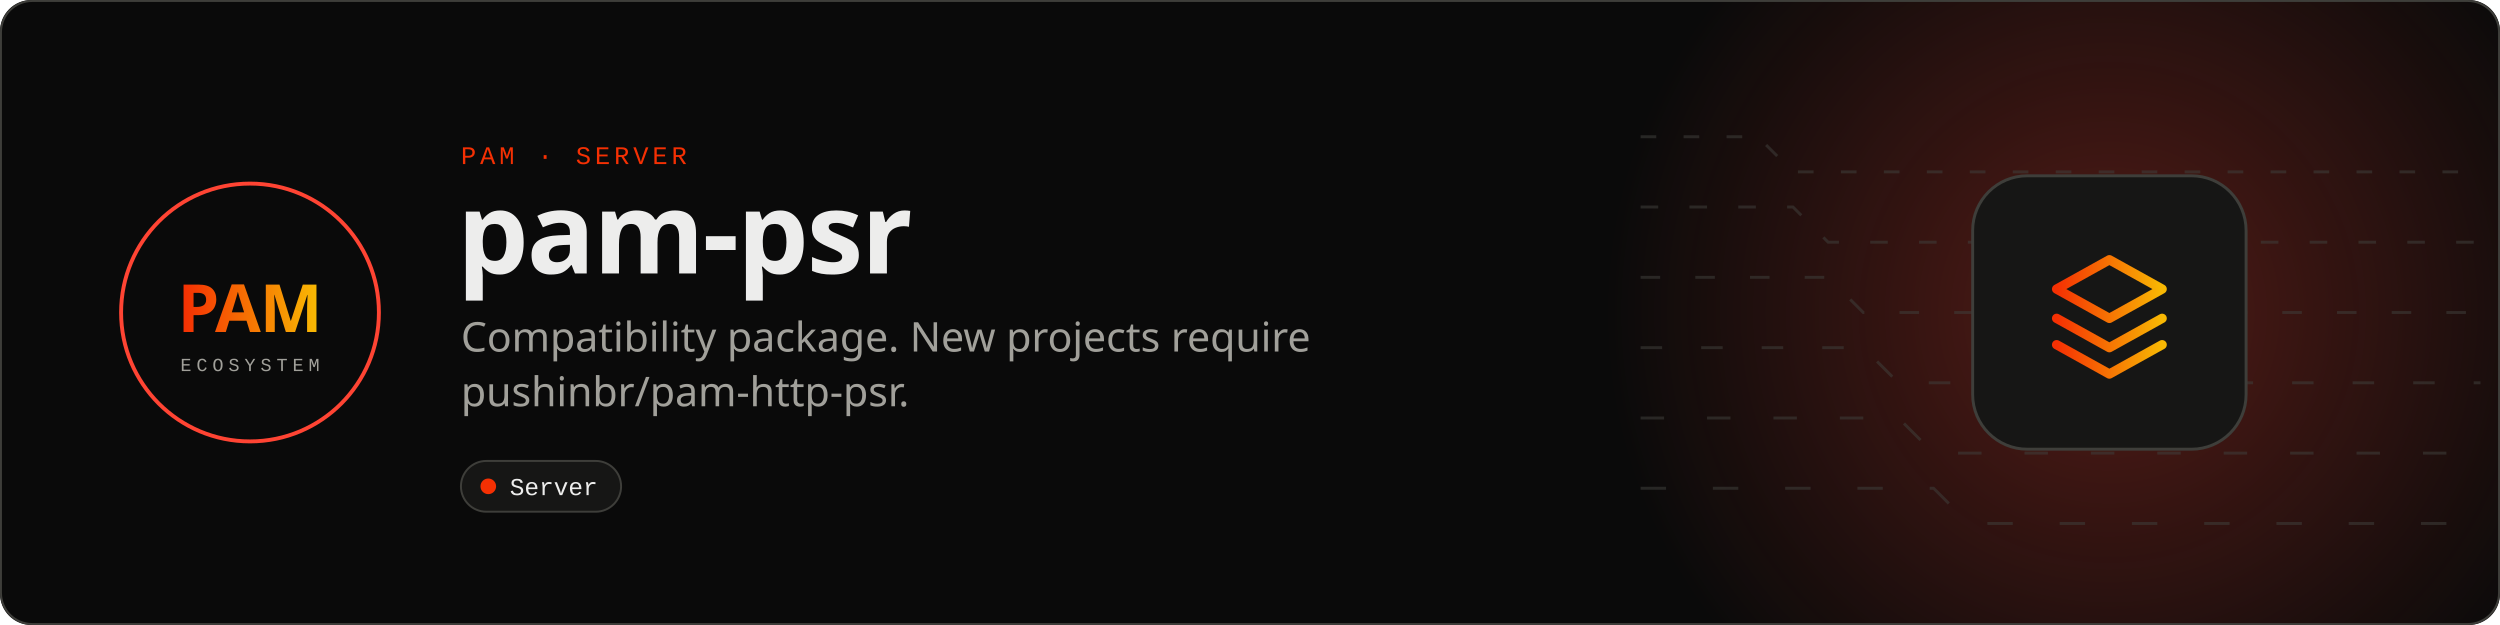
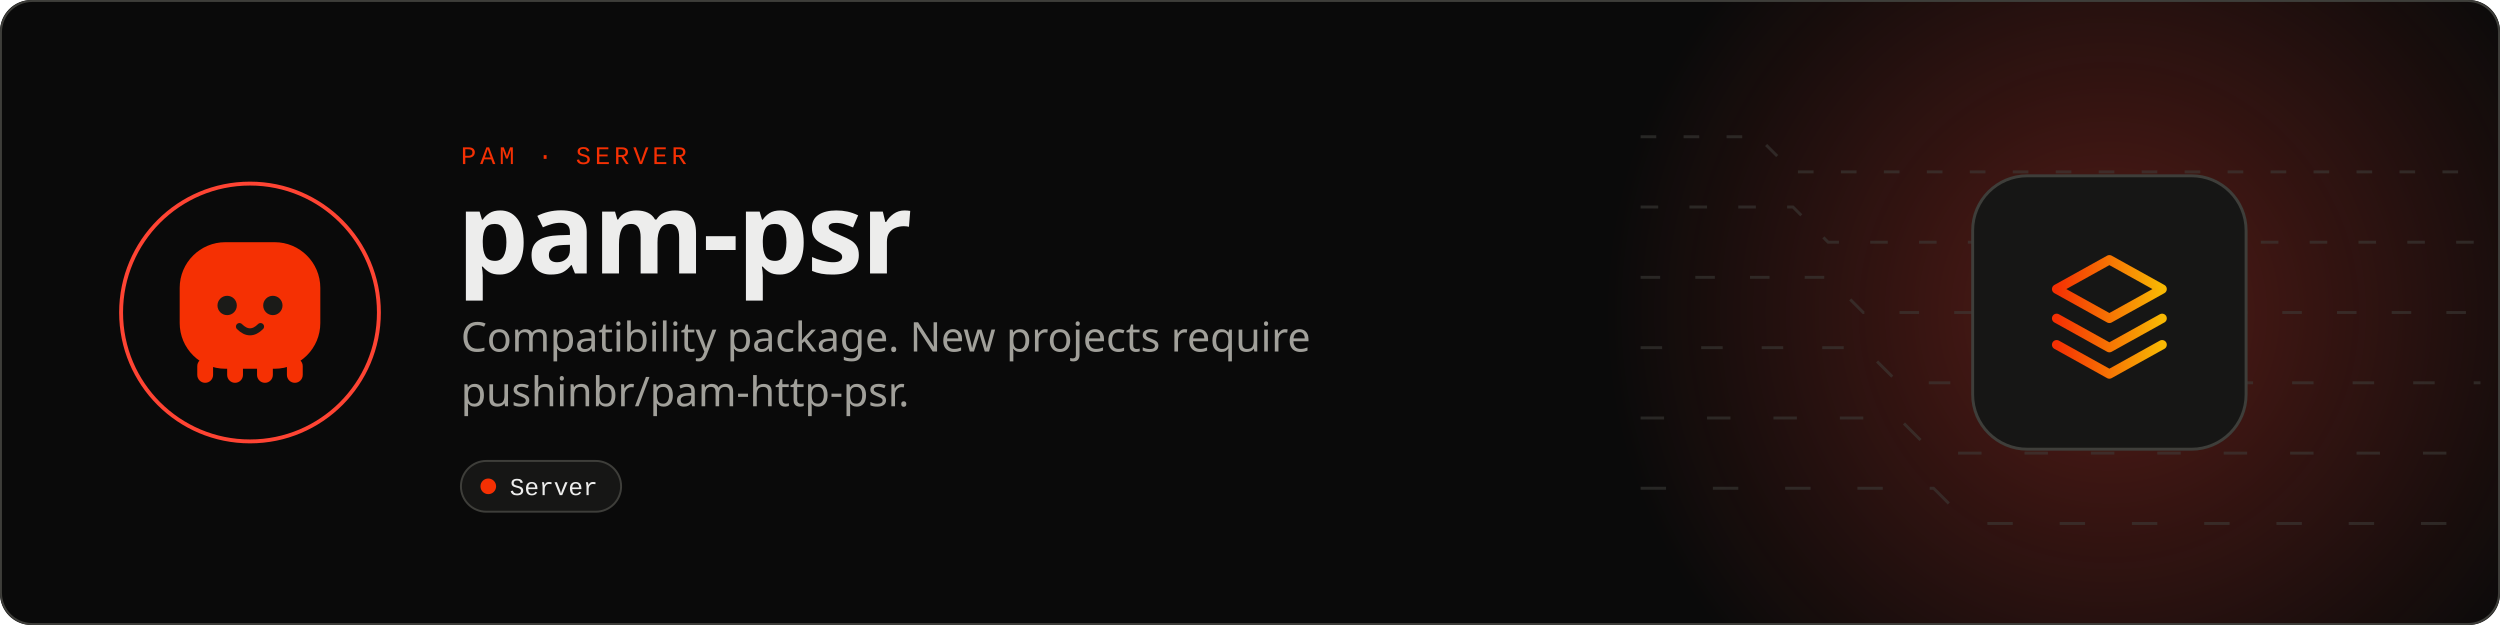
<svg xmlns="http://www.w3.org/2000/svg" viewBox="0 0 1280 320" width="1280" height="320" role="img" aria-label="pam-psr: Compatibility package. New projects require pushinbr/pam-http-psr.">
  <defs>
    <linearGradient id="pg" x1="0" y1="0" x2="1" y2="0">
      <stop offset="0" stop-color="#f53003" />
      <stop offset="1" stop-color="#f8b803" />
    </linearGradient>
    <radialGradient id="gl">
      <stop offset="0" stop-color="#ff4433" stop-opacity=".30" />
      <stop offset="1" stop-color="#ff4433" stop-opacity="0" />
    </radialGradient>
    <clipPath id="cl">
      <rect width="1280" height="320" rx="16" />
    </clipPath>
  </defs>
  <g clip-path="url(#cl)">
    <rect width="1280" height="320" fill="#0a0a0a" />
    <circle cx="1080" cy="160" r="260" fill="url(#gl)" />
    <g fill="none" stroke="#3e3e3a" stroke-width="1.5" opacity=".55">
      <path d="M840 70H900l18 18H1270" stroke-dasharray="8 14">
        <animate attributeName="stroke-dashoffset" from="0" to="-48" dur="3.0s" repeatCount="indefinite" />
      </path>
      <path d="M840 106H918l18 18H1270" stroke-dasharray="9 16">
        <animate attributeName="stroke-dashoffset" from="0" to="-48" dur="3.4s" repeatCount="indefinite" />
      </path>
      <path d="M840 142H936l18 18H1270" stroke-dasharray="10 18">
        <animate attributeName="stroke-dashoffset" from="0" to="-48" dur="3.8s" repeatCount="indefinite" />
      </path>
      <path d="M840 178H954l18 18H1270" stroke-dasharray="11 20">
        <animate attributeName="stroke-dashoffset" from="0" to="-48" dur="4.2s" repeatCount="indefinite" />
      </path>
      <path d="M840 214H972l18 18H1270" stroke-dasharray="12 22">
        <animate attributeName="stroke-dashoffset" from="0" to="-48" dur="4.6s" repeatCount="indefinite" />
      </path>
      <path d="M840 250H990l18 18H1270" stroke-dasharray="13 24">
        <animate attributeName="stroke-dashoffset" from="0" to="-48" dur="5.0s" repeatCount="indefinite" />
      </path>
    </g>
  </g>
  <rect x=".5" y=".5" width="1279" height="319" rx="16" fill="none" stroke="#3e3e3a" />
  <circle cx="128" cy="160" r="66" fill="#0a0a0a" stroke="#ff4433" stroke-width="2" />
  <circle cx="128" cy="160" r="66" fill="none" stroke="#ff4433">
    <animate attributeName="r" values="66;92" dur="3s" repeatCount="indefinite" />
    <animate attributeName="stroke-opacity" values=".5;0" dur="3s" repeatCount="indefinite" />
  </circle>
-   <text x="128" y="170" text-anchor="middle" font-family="-apple-system, BlinkMacSystemFont, 'Segoe UI', 'Noto Sans', Helvetica, Arial, sans-serif" font-weight="700" font-size="34" letter-spacing="-.5" fill="url(#pg)">PAM</text>
-   <text x="128" y="190" text-anchor="middle" font-family="ui-monospace, SFMono-Regular, 'SF Mono', Menlo, Consolas, 'Liberation Mono', monospace" font-size="9.5" letter-spacing="2.5" fill="#a1a09a">ECOSYSTEM</text>
+   <g transform="translate(74 104.2) scale(.9)">
+     <rect x="30" y="88" width="9" height="14" rx="4.5" fill="#f53003" />
+     <rect x="47" y="88" width="9" height="14" rx="4.5" fill="#f53003" />
+     <rect x="64" y="88" width="9" height="14" rx="4.5" fill="#f53003" />
+     <rect x="81" y="88" width="9" height="14" rx="4.5" fill="#f53003" />
+     <rect x="20" y="22" width="80" height="72" rx="26" fill="#f53003" />
+     <circle cx="47" cy="58" r="5.5" fill="#1b1b18" />
+     <circle cx="73" cy="58" r="5.5" fill="#1b1b18" />
+     <path d="M54 70q6 6 12 0" stroke="#1b1b18" stroke-width="4" stroke-linecap="round" fill="none" />
+   </g>
  <text x="236" y="84" font-family="ui-monospace, SFMono-Regular, 'SF Mono', Menlo, Consolas, 'Liberation Mono', monospace" font-size="13" letter-spacing="2" fill="#f53003">PAM · SERVER</text>
  <text x="234" y="140" font-family="-apple-system, BlinkMacSystemFont, 'Segoe UI', 'Noto Sans', Helvetica, Arial, sans-serif" font-weight="700" font-size="58" letter-spacing="-1" fill="#ededec">pam-psr</text>
  <text x="236" y="180" font-family="-apple-system, BlinkMacSystemFont, 'Segoe UI', 'Noto Sans', Helvetica, Arial, sans-serif" font-size="21" fill="#a1a09a">Compatibility package. New projects require</text>
  <text x="236" y="208" font-family="-apple-system, BlinkMacSystemFont, 'Segoe UI', 'Noto Sans', Helvetica, Arial, sans-serif" font-size="21" fill="#a1a09a">pushinbr/pam-http-psr.</text>
  <rect x="236" y="236" width="82" height="26" rx="13" fill="#161615" stroke="#3e3e3a" />
  <circle cx="250" cy="249" r="4" fill="#f53003" />
  <text x="261" y="253.5" font-family="ui-monospace, SFMono-Regular, 'SF Mono', Menlo, Consolas, 'Liberation Mono', monospace" font-size="12.5" fill="#ededec">Server</text>
  <rect x="1010" y="90" width="140" height="140" rx="28" fill="#161615" stroke="#3e3e3a" stroke-width="1.5" />
  <g transform="translate(1044 124) scale(3)" fill="none" stroke="url(#pg)" stroke-width="1.6" stroke-linecap="round" stroke-linejoin="round">
    <path d="M12 3l9 5-9 5-9-5zM3 13l9 5 9-5M3 17.5l9 5 9-5" />
  </g>
</svg>
